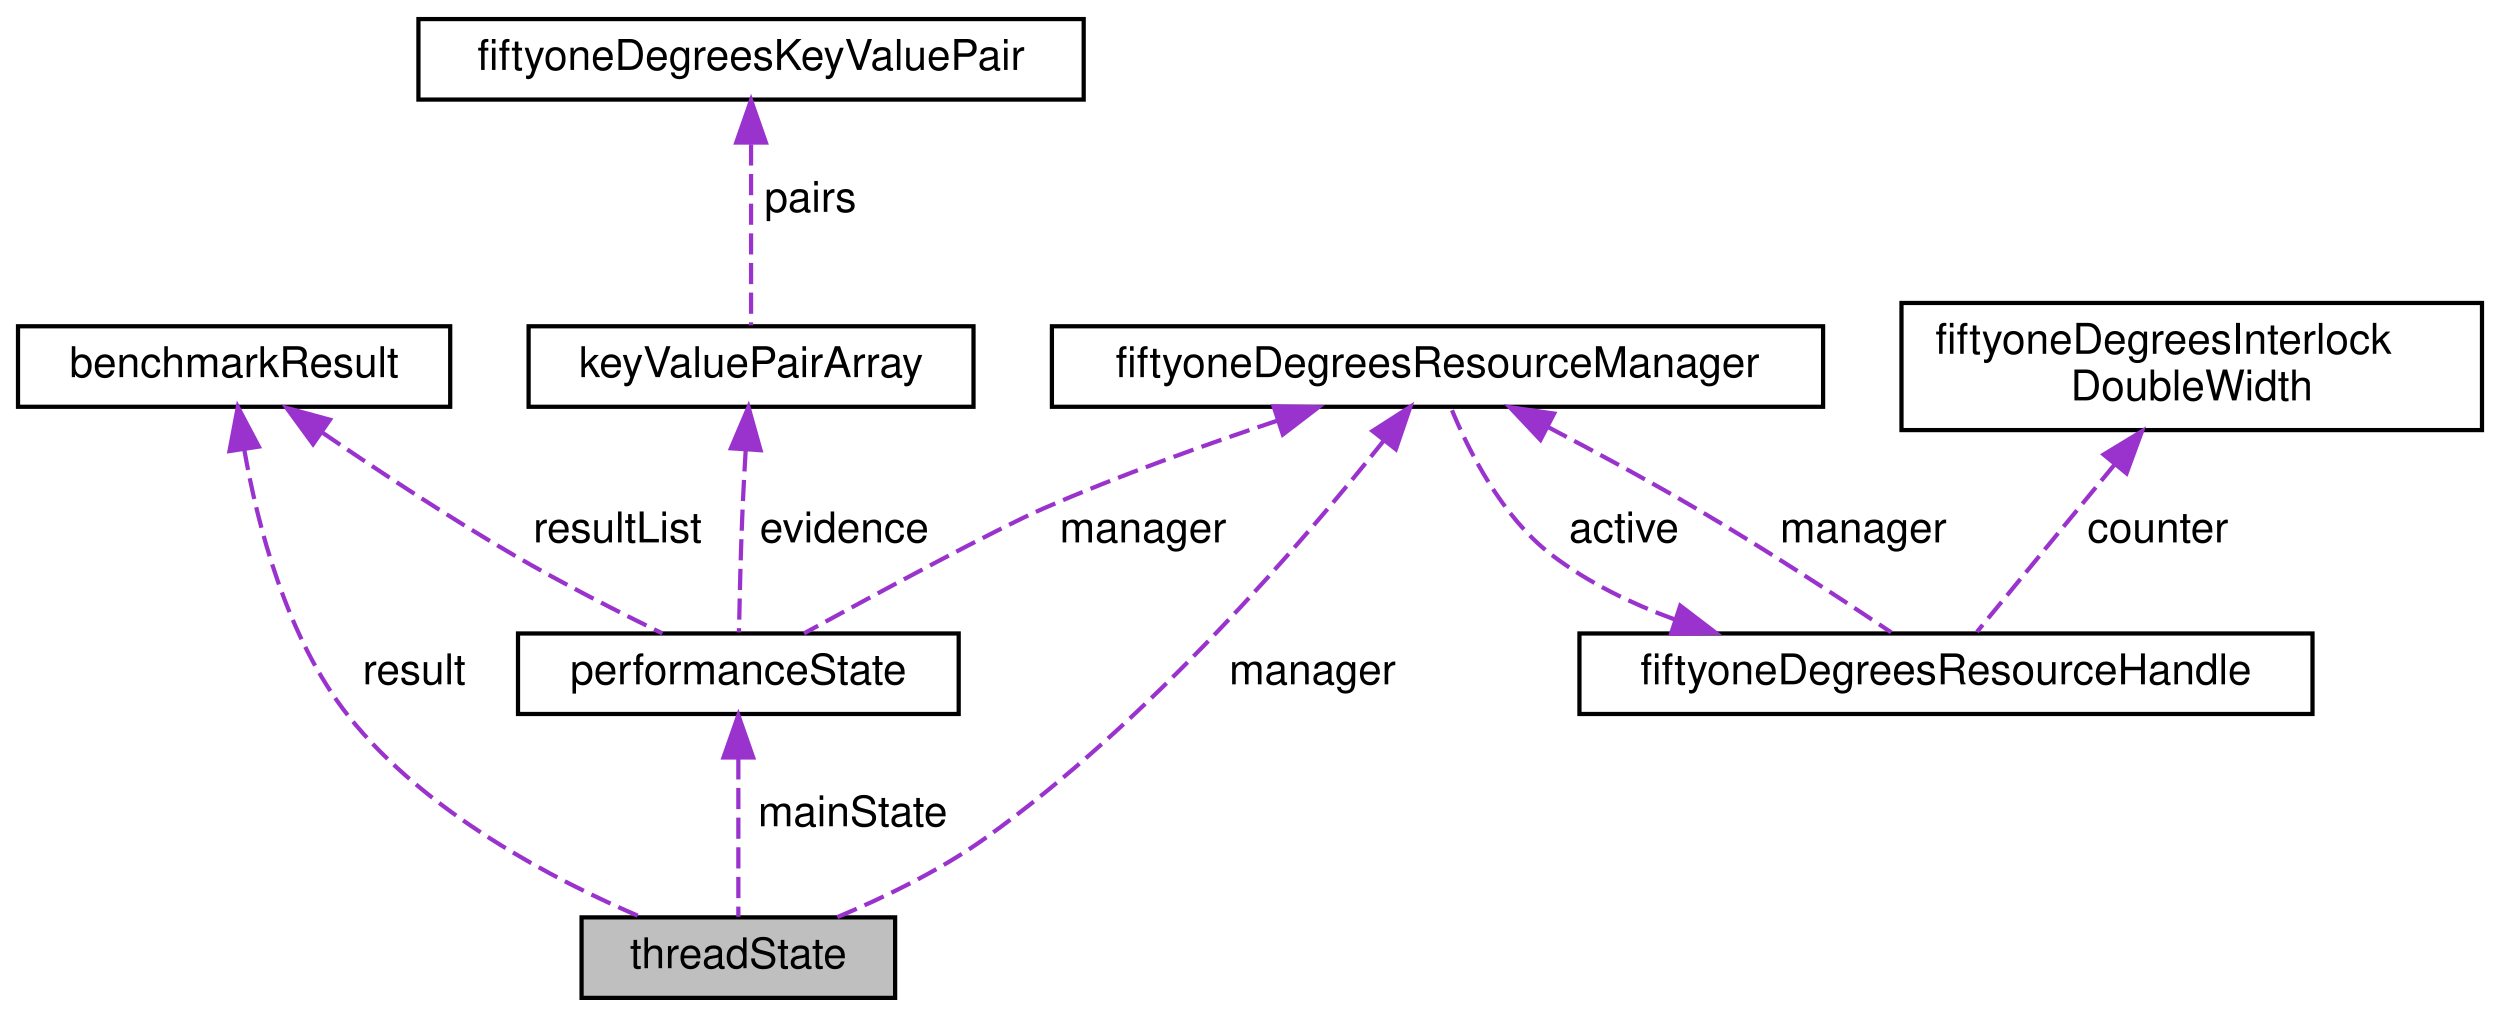
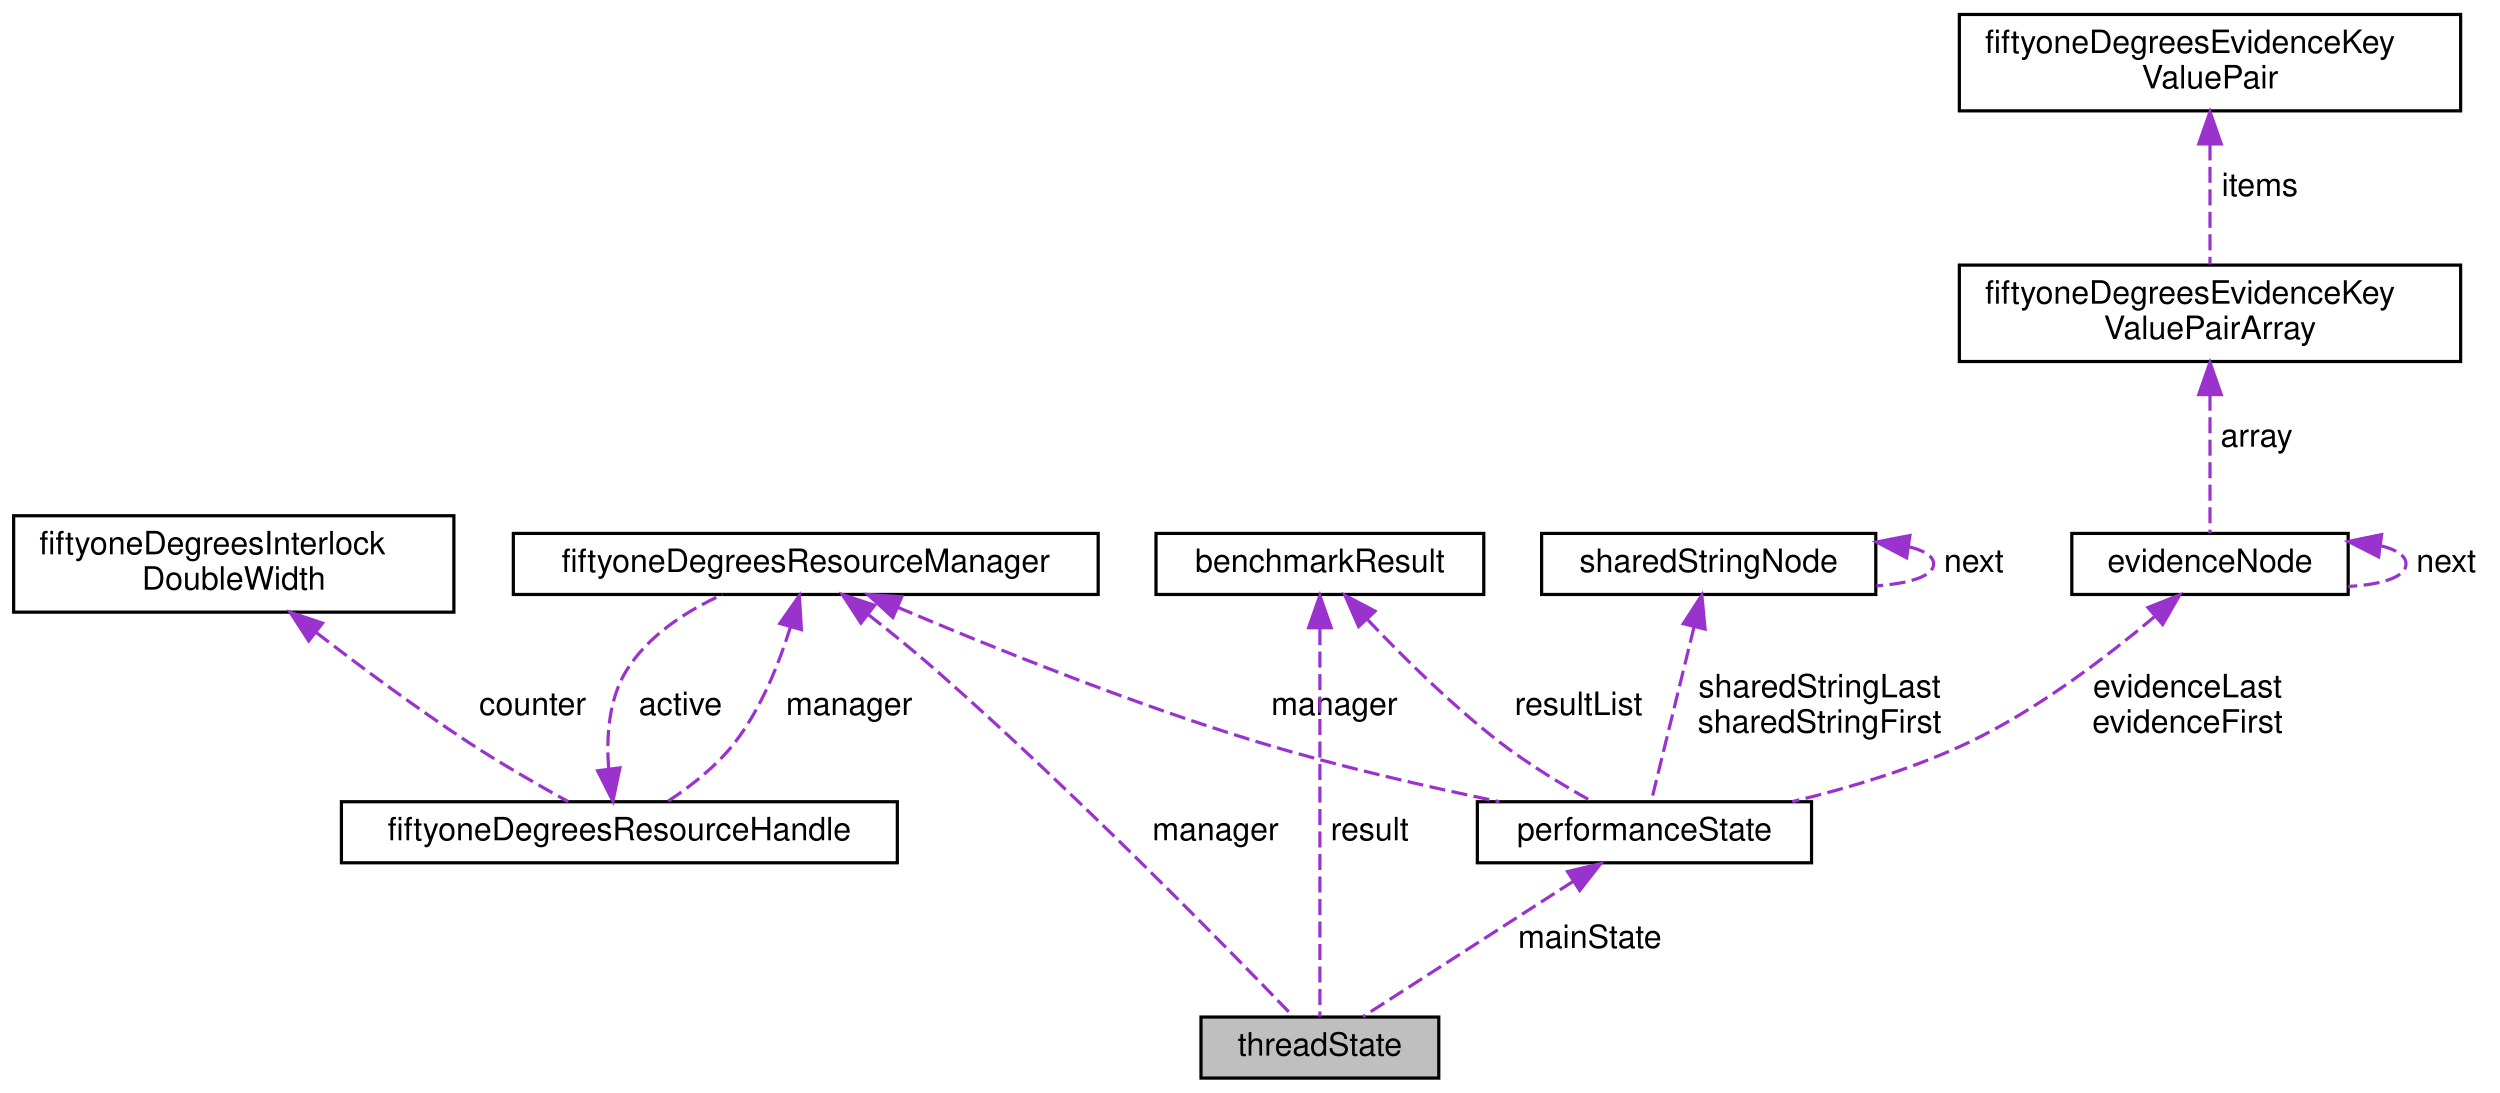
- <svg xmlns="http://www.w3.org/2000/svg" xmlns:xlink="http://www.w3.org/1999/xlink" width="590pt" height="240pt" viewBox="0.00 0.00 589.50 240.00">
-   <g id="graph0" class="graph" transform="scale(1 1) rotate(0) translate(4 236)">
+ <svg xmlns="http://www.w3.org/2000/svg" xmlns:xlink="http://www.w3.org/1999/xlink" width="778pt" height="340pt" viewBox="0.00 0.00 777.50 340.00">
+   <g id="graph0" class="graph" transform="scale(1 1) rotate(0) translate(4 336)">
    <g id="node1" class="node">
      <g id="a_node1">
        <a xlink:title="State specific to a single thread.">
-           <polygon fill="#bfbfbf" stroke="black" points="133,-0.5 133,-19.5 207,-19.5 207,-0.5 133,-0.5" />
-           <text text-anchor="middle" x="170" y="-7.5" font-family="Helvetica,sans-Serif" font-size="10.00">threadState</text>
+           <polygon fill="#bfbfbf" stroke="black" points="369.5,-0.5 369.5,-19.5 443.5,-19.5 443.5,-0.5 369.5,-0.5" />
+           <text text-anchor="middle" x="406.5" y="-7.5" font-family="Helvetica,sans-Serif" font-size="10.00">threadState</text>
        </a>
      </g>
    </g>
    <g id="node2" class="node">
      <g id="a_node2">
        <a xlink:href="structfiftyone_degrees_resource_manager.html" target="_top" xlink:title="Manager structure used to provide access to a shared and changing resource.">
-           <polygon fill="none" stroke="black" points="244,-140 244,-159 426,-159 426,-140 244,-140" />
-           <text text-anchor="middle" x="335" y="-147" font-family="Helvetica,sans-Serif" font-size="10.00">fiftyoneDegreesResourceManager</text>
+           <polygon fill="none" stroke="black" points="155.5,-151 155.5,-170 337.5,-170 337.5,-151 155.5,-151" />
+           <text text-anchor="middle" x="246.5" y="-158" font-family="Helvetica,sans-Serif" font-size="10.00">fiftyoneDegreesResourceManager</text>
        </a>
      </g>
    </g>
    <g id="edge1" class="edge">
-       <path fill="none" stroke="#9a32cd" stroke-dasharray="5,2" d="M322.39,-132.09C303.79,-108.75 266.97,-65.74 228,-38 217.41,-30.46 204.39,-24.18 193.37,-19.57" />
-       <polygon fill="#9a32cd" stroke="#9a32cd" points="319.67,-134.29 328.59,-140 325.17,-129.97 319.67,-134.29" />
-       <text text-anchor="middle" x="305.5" y="-74.5" font-family="Helvetica,sans-Serif" font-size="10.00"> manager</text>
+       <path fill="none" stroke="#9a32cd" stroke-dasharray="5,2" d="M266.05,-144.66C272.96,-139.25 280.69,-132.99 287.5,-127 330.83,-88.89 379.09,-39.53 398.13,-19.75" />
+       <polygon fill="#9a32cd" stroke="#9a32cd" points="263.66,-142.09 257.89,-150.97 267.94,-147.63 263.66,-142.09" />
+       <text text-anchor="middle" x="374" y="-74.5" font-family="Helvetica,sans-Serif" font-size="10.00"> manager</text>
    </g>
    <g id="node3" class="node">
      <g id="a_node3">
        <a xlink:href="structfiftyone_degrees_resource_handle.html" target="_top" xlink:title="Handle for a shared resource.">
-           <polygon fill="none" stroke="black" points="368.5,-67.5 368.5,-86.5 541.5,-86.5 541.5,-67.5 368.5,-67.5" />
-           <text text-anchor="middle" x="455" y="-74.5" font-family="Helvetica,sans-Serif" font-size="10.00">fiftyoneDegreesResourceHandle</text>
+           <polygon fill="none" stroke="black" points="102,-67.5 102,-86.5 275,-86.5 275,-67.5 102,-67.5" />
+           <text text-anchor="middle" x="188.5" y="-74.5" font-family="Helvetica,sans-Serif" font-size="10.00">fiftyoneDegreesResourceHandle</text>
        </a>
      </g>
    </g>
    <g id="edge3" class="edge">
-       <path fill="none" stroke="#9a32cd" stroke-dasharray="5,2" d="M361.07,-135.22C371.97,-129.5 384.71,-122.63 396,-116 412.18,-106.5 430.24,-94.68 442.07,-86.77" />
-       <polygon fill="#9a32cd" stroke="#9a32cd" points="359.3,-132.19 352.04,-139.9 362.52,-138.4 359.3,-132.19" />
-       <text text-anchor="middle" x="435.5" y="-108" font-family="Helvetica,sans-Serif" font-size="10.00"> manager</text>
+       <path fill="none" stroke="#9a32cd" stroke-dasharray="5,2" d="M241.78,-141.01C238.29,-129.8 232.7,-115.67 224.5,-105 218.88,-97.69 210.79,-91.38 203.71,-86.71" />
+       <polygon fill="#9a32cd" stroke="#9a32cd" points="238.42,-141.97 244.51,-150.64 245.15,-140.06 238.42,-141.97" />
+       <text text-anchor="middle" x="260" y="-113.5" font-family="Helvetica,sans-Serif" font-size="10.00"> manager</text>
    </g>
    <g id="node6" class="node">
      <g id="a_node6">
        <a xlink:href="structperformance_state.html" target="_top" xlink:title="Single state containing everything needed for running and then reporting the performance tests.">
-           <polygon fill="none" stroke="black" points="118,-67.5 118,-86.5 222,-86.5 222,-67.5 118,-67.5" />
-           <text text-anchor="middle" x="170" y="-74.5" font-family="Helvetica,sans-Serif" font-size="10.00">performanceState</text>
+           <polygon fill="none" stroke="black" points="455.5,-67.5 455.5,-86.5 559.5,-86.5 559.5,-67.5 455.5,-67.5" />
+           <text text-anchor="middle" x="507.5" y="-74.5" font-family="Helvetica,sans-Serif" font-size="10.00">performanceState</text>
        </a>
      </g>
    </g>
    <g id="edge7" class="edge">
-       <path fill="none" stroke="#9a32cd" stroke-dasharray="5,2" d="M297.26,-136.74C280.16,-131.04 259.83,-123.77 242,-116 231.05,-111.23 203.18,-96.2 185.5,-86.53" />
-       <polygon fill="#9a32cd" stroke="#9a32cd" points="296.32,-140.11 306.91,-139.9 298.5,-133.46 296.32,-140.11" />
-       <text text-anchor="middle" x="265.5" y="-108" font-family="Helvetica,sans-Serif" font-size="10.00"> manager</text>
+       <path fill="none" stroke="#9a32cd" stroke-dasharray="5,2" d="M275.05,-147.03C303.23,-135.07 347.74,-117.08 387.5,-105 411.92,-97.58 439.68,-91.2 462.36,-86.51" />
+       <polygon fill="#9a32cd" stroke="#9a32cd" points="273.61,-143.84 265.8,-150.99 276.37,-150.27 273.61,-143.84" />
+       <text text-anchor="middle" x="411" y="-113.5" font-family="Helvetica,sans-Serif" font-size="10.00"> manager</text>
    </g>
    <g id="edge2" class="edge">
-       <path fill="none" stroke="#9a32cd" stroke-dasharray="5,2" d="M391.15,-89.75C380.77,-93.51 370.61,-98.47 362,-105 350.1,-114.02 342.19,-129.94 338.16,-139.81" />
-       <polygon fill="#9a32cd" stroke="#9a32cd" points="392.29,-93.06 400.71,-86.63 390.11,-86.41 392.29,-93.06" />
-       <text text-anchor="middle" x="379" y="-108" font-family="Helvetica,sans-Serif" font-size="10.00"> active</text>
+       <path fill="none" stroke="#9a32cd" stroke-dasharray="5,2" d="M185.16,-96.87C184.43,-106.53 185.13,-118.09 190.5,-127 197.24,-138.16 209.37,-145.88 220.62,-150.99" />
+       <polygon fill="#9a32cd" stroke="#9a32cd" points="188.67,-97.05 186.49,-86.68 181.73,-96.14 188.67,-97.05" />
+       <text text-anchor="middle" x="207.5" y="-113.5" font-family="Helvetica,sans-Serif" font-size="10.00"> active</text>
    </g>
    <g id="node4" class="node">
      <g id="a_node4">
        <a xlink:href="structfiftyone_degrees_interlock_double_width.html" target="_top" xlink:title="Double width (64 or 128 depending on the architecture) compare and exchange.">
-           <polygon fill="none" stroke="black" points="444.5,-134.5 444.5,-164.5 581.5,-164.5 581.5,-134.5 444.5,-134.5" />
-           <text text-anchor="start" x="452.5" y="-152.5" font-family="Helvetica,sans-Serif" font-size="10.00">fiftyoneDegreesInterlock</text>
-           <text text-anchor="middle" x="513" y="-141.5" font-family="Helvetica,sans-Serif" font-size="10.00">DoubleWidth</text>
+           <polygon fill="none" stroke="black" points="0,-145.5 0,-175.5 137,-175.5 137,-145.5 0,-145.5" />
+           <text text-anchor="start" x="8" y="-163.5" font-family="Helvetica,sans-Serif" font-size="10.00">fiftyoneDegreesInterlock</text>
+           <text text-anchor="middle" x="68.5" y="-152.5" font-family="Helvetica,sans-Serif" font-size="10.00">DoubleWidth</text>
        </a>
      </g>
    </g>
    <g id="edge4" class="edge">
-       <path fill="none" stroke="#9a32cd" stroke-dasharray="5,2" d="M494.81,-126.38C483.82,-113.04 470.43,-96.76 462.32,-86.89" />
-       <polygon fill="#9a32cd" stroke="#9a32cd" points="492.21,-128.73 501.26,-134.23 497.61,-124.29 492.21,-128.73" />
-       <text text-anchor="middle" x="505" y="-108" font-family="Helvetica,sans-Serif" font-size="10.00"> counter</text>
+       <path fill="none" stroke="#9a32cd" stroke-dasharray="5,2" d="M94.12,-139.19C107.88,-128.59 125.3,-115.65 141.5,-105 151.57,-98.39 163.32,-91.64 172.55,-86.54" />
+       <polygon fill="#9a32cd" stroke="#9a32cd" points="91.82,-136.55 86.07,-145.45 96.11,-142.08 91.82,-136.55" />
+       <text text-anchor="middle" x="161.5" y="-113.5" font-family="Helvetica,sans-Serif" font-size="10.00"> counter</text>
    </g>
    <g id="node5" class="node">
      <g id="a_node5">
        <a xlink:href="structbenchmark_result.html" target="_top" xlink:title="Result of benchmarking from a single thread.">
-           <polygon fill="none" stroke="black" points="0,-140 0,-159 102,-159 102,-140 0,-140" />
-           <text text-anchor="middle" x="51" y="-147" font-family="Helvetica,sans-Serif" font-size="10.00">benchmarkResult</text>
+           <polygon fill="none" stroke="black" points="355.5,-151 355.5,-170 457.5,-170 457.5,-151 355.5,-151" />
+           <text text-anchor="middle" x="406.5" y="-158" font-family="Helvetica,sans-Serif" font-size="10.00">benchmarkResult</text>
        </a>
      </g>
    </g>
    <g id="edge5" class="edge">
-       <path fill="none" stroke="#9a32cd" stroke-dasharray="5,2" d="M53.38,-130C56.47,-112.24 63.32,-85.46 78,-67 96.16,-44.17 126.35,-28.37 147.17,-19.51" />
-       <polygon fill="#9a32cd" stroke="#9a32cd" points="49.91,-129.55 51.88,-139.97 56.83,-130.6 49.91,-129.55" />
-       <text text-anchor="middle" x="93.5" y="-74.5" font-family="Helvetica,sans-Serif" font-size="10.00"> result</text>
+       <path fill="none" stroke="#9a32cd" stroke-dasharray="5,2" d="M406.5,-140.24C406.5,-107.66 406.5,-42.92 406.5,-19.61" />
+       <polygon fill="#9a32cd" stroke="#9a32cd" points="403,-140.66 406.5,-150.66 410,-140.66 403,-140.66" />
+       <text text-anchor="middle" x="422" y="-74.5" font-family="Helvetica,sans-Serif" font-size="10.00"> result</text>
    </g>
    <g id="edge8" class="edge">
-       <path fill="none" stroke="#9a32cd" stroke-dasharray="5,2" d="M71.91,-133.85C84.71,-125.11 101.54,-114 117,-105 128.42,-98.35 141.67,-91.6 152.07,-86.51" />
-       <polygon fill="#9a32cd" stroke="#9a32cd" points="69.63,-131.17 63.39,-139.73 73.61,-136.94 69.63,-131.17" />
-       <text text-anchor="middle" x="141.5" y="-108" font-family="Helvetica,sans-Serif" font-size="10.00"> resultList</text>
+       <path fill="none" stroke="#9a32cd" stroke-dasharray="5,2" d="M421.3,-143.21C432.11,-131.8 447.45,-116.59 462.5,-105 471.45,-98.11 482.29,-91.56 491.09,-86.64" />
+       <polygon fill="#9a32cd" stroke="#9a32cd" points="418.55,-141.03 414.3,-150.74 423.67,-145.8 418.55,-141.03" />
+       <text text-anchor="middle" x="487" y="-113.5" font-family="Helvetica,sans-Serif" font-size="10.00"> resultList</text>
    </g>
    <g id="edge6" class="edge">
-       <path fill="none" stroke="#9a32cd" stroke-dasharray="5,2" d="M170,-57.04C170,-44.67 170,-29.12 170,-19.63" />
-       <polygon fill="#9a32cd" stroke="#9a32cd" points="166.5,-57.23 170,-67.23 173.5,-57.23 166.5,-57.23" />
-       <text text-anchor="middle" x="197" y="-41" font-family="Helvetica,sans-Serif" font-size="10.00"> mainState</text>
+       <path fill="none" stroke="#9a32cd" stroke-dasharray="5,2" d="M485.39,-61.77C465.39,-48.9 436.61,-30.38 419.91,-19.63" />
+       <polygon fill="#9a32cd" stroke="#9a32cd" points="483.58,-64.77 493.88,-67.23 487.36,-58.88 483.58,-64.77" />
+       <text text-anchor="middle" x="490.5" y="-41" font-family="Helvetica,sans-Serif" font-size="10.00"> mainState</text>
    </g>
    <g id="node7" class="node">
      <g id="a_node7">
-         <a xlink:href="structkey_value_pair_array.html" target="_top" xlink:title="Contains one or more piece of evidence.">
-           <polygon fill="none" stroke="black" points="120.5,-140 120.5,-159 225.5,-159 225.5,-140 120.5,-140" />
-           <text text-anchor="middle" x="173" y="-147" font-family="Helvetica,sans-Serif" font-size="10.00">keyValuePairArray</text>
+         <a xlink:href="structshared_string_node.html" target="_top" xlink:title=" ">
+           <polygon fill="none" stroke="black" points="475.5,-151 475.5,-170 579.5,-170 579.5,-151 475.5,-151" />
+           <text text-anchor="middle" x="527.5" y="-158" font-family="Helvetica,sans-Serif" font-size="10.00">sharedStringNode</text>
        </a>
      </g>
    </g>
    <g id="edge9" class="edge">
-       <path fill="none" stroke="#9a32cd" stroke-dasharray="5,2" d="M171.73,-129.73C171.46,-125.23 171.2,-120.45 171,-116 170.56,-105.98 170.29,-94.46 170.14,-86.76" />
-       <polygon fill="#9a32cd" stroke="#9a32cd" points="168.25,-130.2 172.39,-139.95 175.24,-129.75 168.25,-130.2" />
-       <text text-anchor="middle" x="195" y="-108" font-family="Helvetica,sans-Serif" font-size="10.00"> evidence</text>
+       <path fill="none" stroke="#9a32cd" stroke-dasharray="5,2" d="M522.93,-140.86C518.75,-123.86 512.77,-99.49 509.62,-86.66" />
+       <polygon fill="#9a32cd" stroke="#9a32cd" points="519.58,-141.9 525.36,-150.78 526.38,-140.23 519.58,-141.9" />
+       <text text-anchor="middle" x="562" y="-119" font-family="Helvetica,sans-Serif" font-size="10.00"> sharedStringLast</text>
+       <text text-anchor="middle" x="562" y="-108" font-family="Helvetica,sans-Serif" font-size="10.00">sharedStringFirst</text>
+     </g>
+     <g id="edge10" class="edge">
+       <path fill="none" stroke="#9a32cd" stroke-dasharray="5,2" d="M589.9,-165.83C594.61,-164.64 597.5,-162.87 597.5,-160.5 597.5,-156.71 590.09,-154.44 579.7,-153.67" />
+       <polygon fill="#9a32cd" stroke="#9a32cd" points="589.09,-162.41 579.7,-167.33 590.11,-169.34 589.09,-162.41" />
+       <text text-anchor="middle" x="610" y="-158" font-family="Helvetica,sans-Serif" font-size="10.00"> next</text>
    </g>
    <g id="node8" class="node">
      <g id="a_node8">
-         <a xlink:href="structfiftyone_degrees_key_value_pair.html" target="_top" xlink:title=" ">
-           <polygon fill="none" stroke="black" points="94.5,-212.5 94.5,-231.5 251.5,-231.5 251.5,-212.5 94.5,-212.5" />
-           <text text-anchor="middle" x="173" y="-219.5" font-family="Helvetica,sans-Serif" font-size="10.00">fiftyoneDegreesKeyValuePair</text>
+         <a xlink:href="structevidence_node.html" target="_top" xlink:title=" ">
+           <polygon fill="none" stroke="black" points="640.5,-151 640.5,-170 726.5,-170 726.5,-151 640.5,-151" />
+           <text text-anchor="middle" x="683.5" y="-158" font-family="Helvetica,sans-Serif" font-size="10.00">evidenceNode</text>
        </a>
      </g>
    </g>
-     <g id="edge10" class="edge">
-       <path fill="none" stroke="#9a32cd" stroke-dasharray="5,2" d="M173,-201.94C173,-188.03 173,-169.82 173,-159.22" />
-       <polygon fill="#9a32cd" stroke="#9a32cd" points="169.5,-202.36 173,-212.36 176.5,-202.36 169.5,-202.36" />
-       <text text-anchor="middle" x="187" y="-186" font-family="Helvetica,sans-Serif" font-size="10.00"> pairs</text>
+     <g id="edge11" class="edge">
+       <path fill="none" stroke="#9a32cd" stroke-dasharray="5,2" d="M666.43,-144.25C651.94,-132.04 630.12,-115.31 608.5,-105 591.3,-96.8 571.21,-90.78 553.51,-86.54" />
+       <polygon fill="#9a32cd" stroke="#9a32cd" points="664.2,-146.95 674.06,-150.84 668.78,-141.65 664.2,-146.95" />
+       <text text-anchor="middle" x="676.5" y="-119" font-family="Helvetica,sans-Serif" font-size="10.00"> evidenceLast</text>
+       <text text-anchor="middle" x="676.5" y="-108" font-family="Helvetica,sans-Serif" font-size="10.00">evidenceFirst</text>
+     </g>
+     <g id="edge12" class="edge">
+       <path fill="none" stroke="#9a32cd" stroke-dasharray="5,2" d="M736.75,-166.13C741.51,-164.95 744.5,-163.07 744.5,-160.5 744.5,-156.38 736.85,-154.05 726.54,-153.5" />
+       <polygon fill="#9a32cd" stroke="#9a32cd" points="735.98,-162.7 726.54,-167.5 736.91,-169.64 735.98,-162.7" />
+       <text text-anchor="middle" x="757" y="-158" font-family="Helvetica,sans-Serif" font-size="10.00"> next</text>
+     </g>
+     <g id="node9" class="node">
+       <g id="a_node9">
+         <a xlink:href="structfiftyone_degrees_evidence_key_value_pair_array.html" target="_top" xlink:title="Array of items of type fiftyoneDegreesEvidenceKeyValuePair used to easily access and track the size o...">
+           <polygon fill="none" stroke="black" points="605.5,-223.5 605.5,-253.5 761.5,-253.5 761.5,-223.5 605.5,-223.5" />
+           <text text-anchor="start" x="613.5" y="-241.5" font-family="Helvetica,sans-Serif" font-size="10.00">fiftyoneDegreesEvidenceKey</text>
+           <text text-anchor="middle" x="683.5" y="-230.5" font-family="Helvetica,sans-Serif" font-size="10.00">ValuePairArray</text>
+         </a>
+       </g>
+     </g>
+     <g id="edge13" class="edge">
+       <path fill="none" stroke="#9a32cd" stroke-dasharray="5,2" d="M683.5,-213.17C683.5,-198.4 683.5,-180.45 683.5,-170.06" />
+       <polygon fill="#9a32cd" stroke="#9a32cd" points="680,-213.2 683.5,-223.2 687,-213.21 680,-213.2" />
+       <text text-anchor="middle" x="698" y="-197" font-family="Helvetica,sans-Serif" font-size="10.00"> array</text>
+     </g>
+     <g id="node10" class="node">
+       <g id="a_node10">
+         <a xlink:href="structfiftyone_degrees_evidence_key_value_pair.html" target="_top" xlink:title="Evidence key value pair structure which combines the prefix, key and value.">
+           <polygon fill="none" stroke="black" points="605.5,-301.5 605.5,-331.5 761.5,-331.5 761.5,-301.5 605.5,-301.5" />
+           <text text-anchor="start" x="613.5" y="-319.5" font-family="Helvetica,sans-Serif" font-size="10.00">fiftyoneDegreesEvidenceKey</text>
+           <text text-anchor="middle" x="683.5" y="-308.5" font-family="Helvetica,sans-Serif" font-size="10.00">ValuePair</text>
+         </a>
+       </g>
+     </g>
+     <g id="edge14" class="edge">
+       <path fill="none" stroke="#9a32cd" stroke-dasharray="5,2" d="M683.5,-291.09C683.5,-278.76 683.5,-264.22 683.5,-253.73" />
+       <polygon fill="#9a32cd" stroke="#9a32cd" points="680,-291.2 683.5,-301.2 687,-291.21 680,-291.2" />
+       <text text-anchor="middle" x="699" y="-275" font-family="Helvetica,sans-Serif" font-size="10.00"> items</text>
    </g>
  </g>
</svg>
